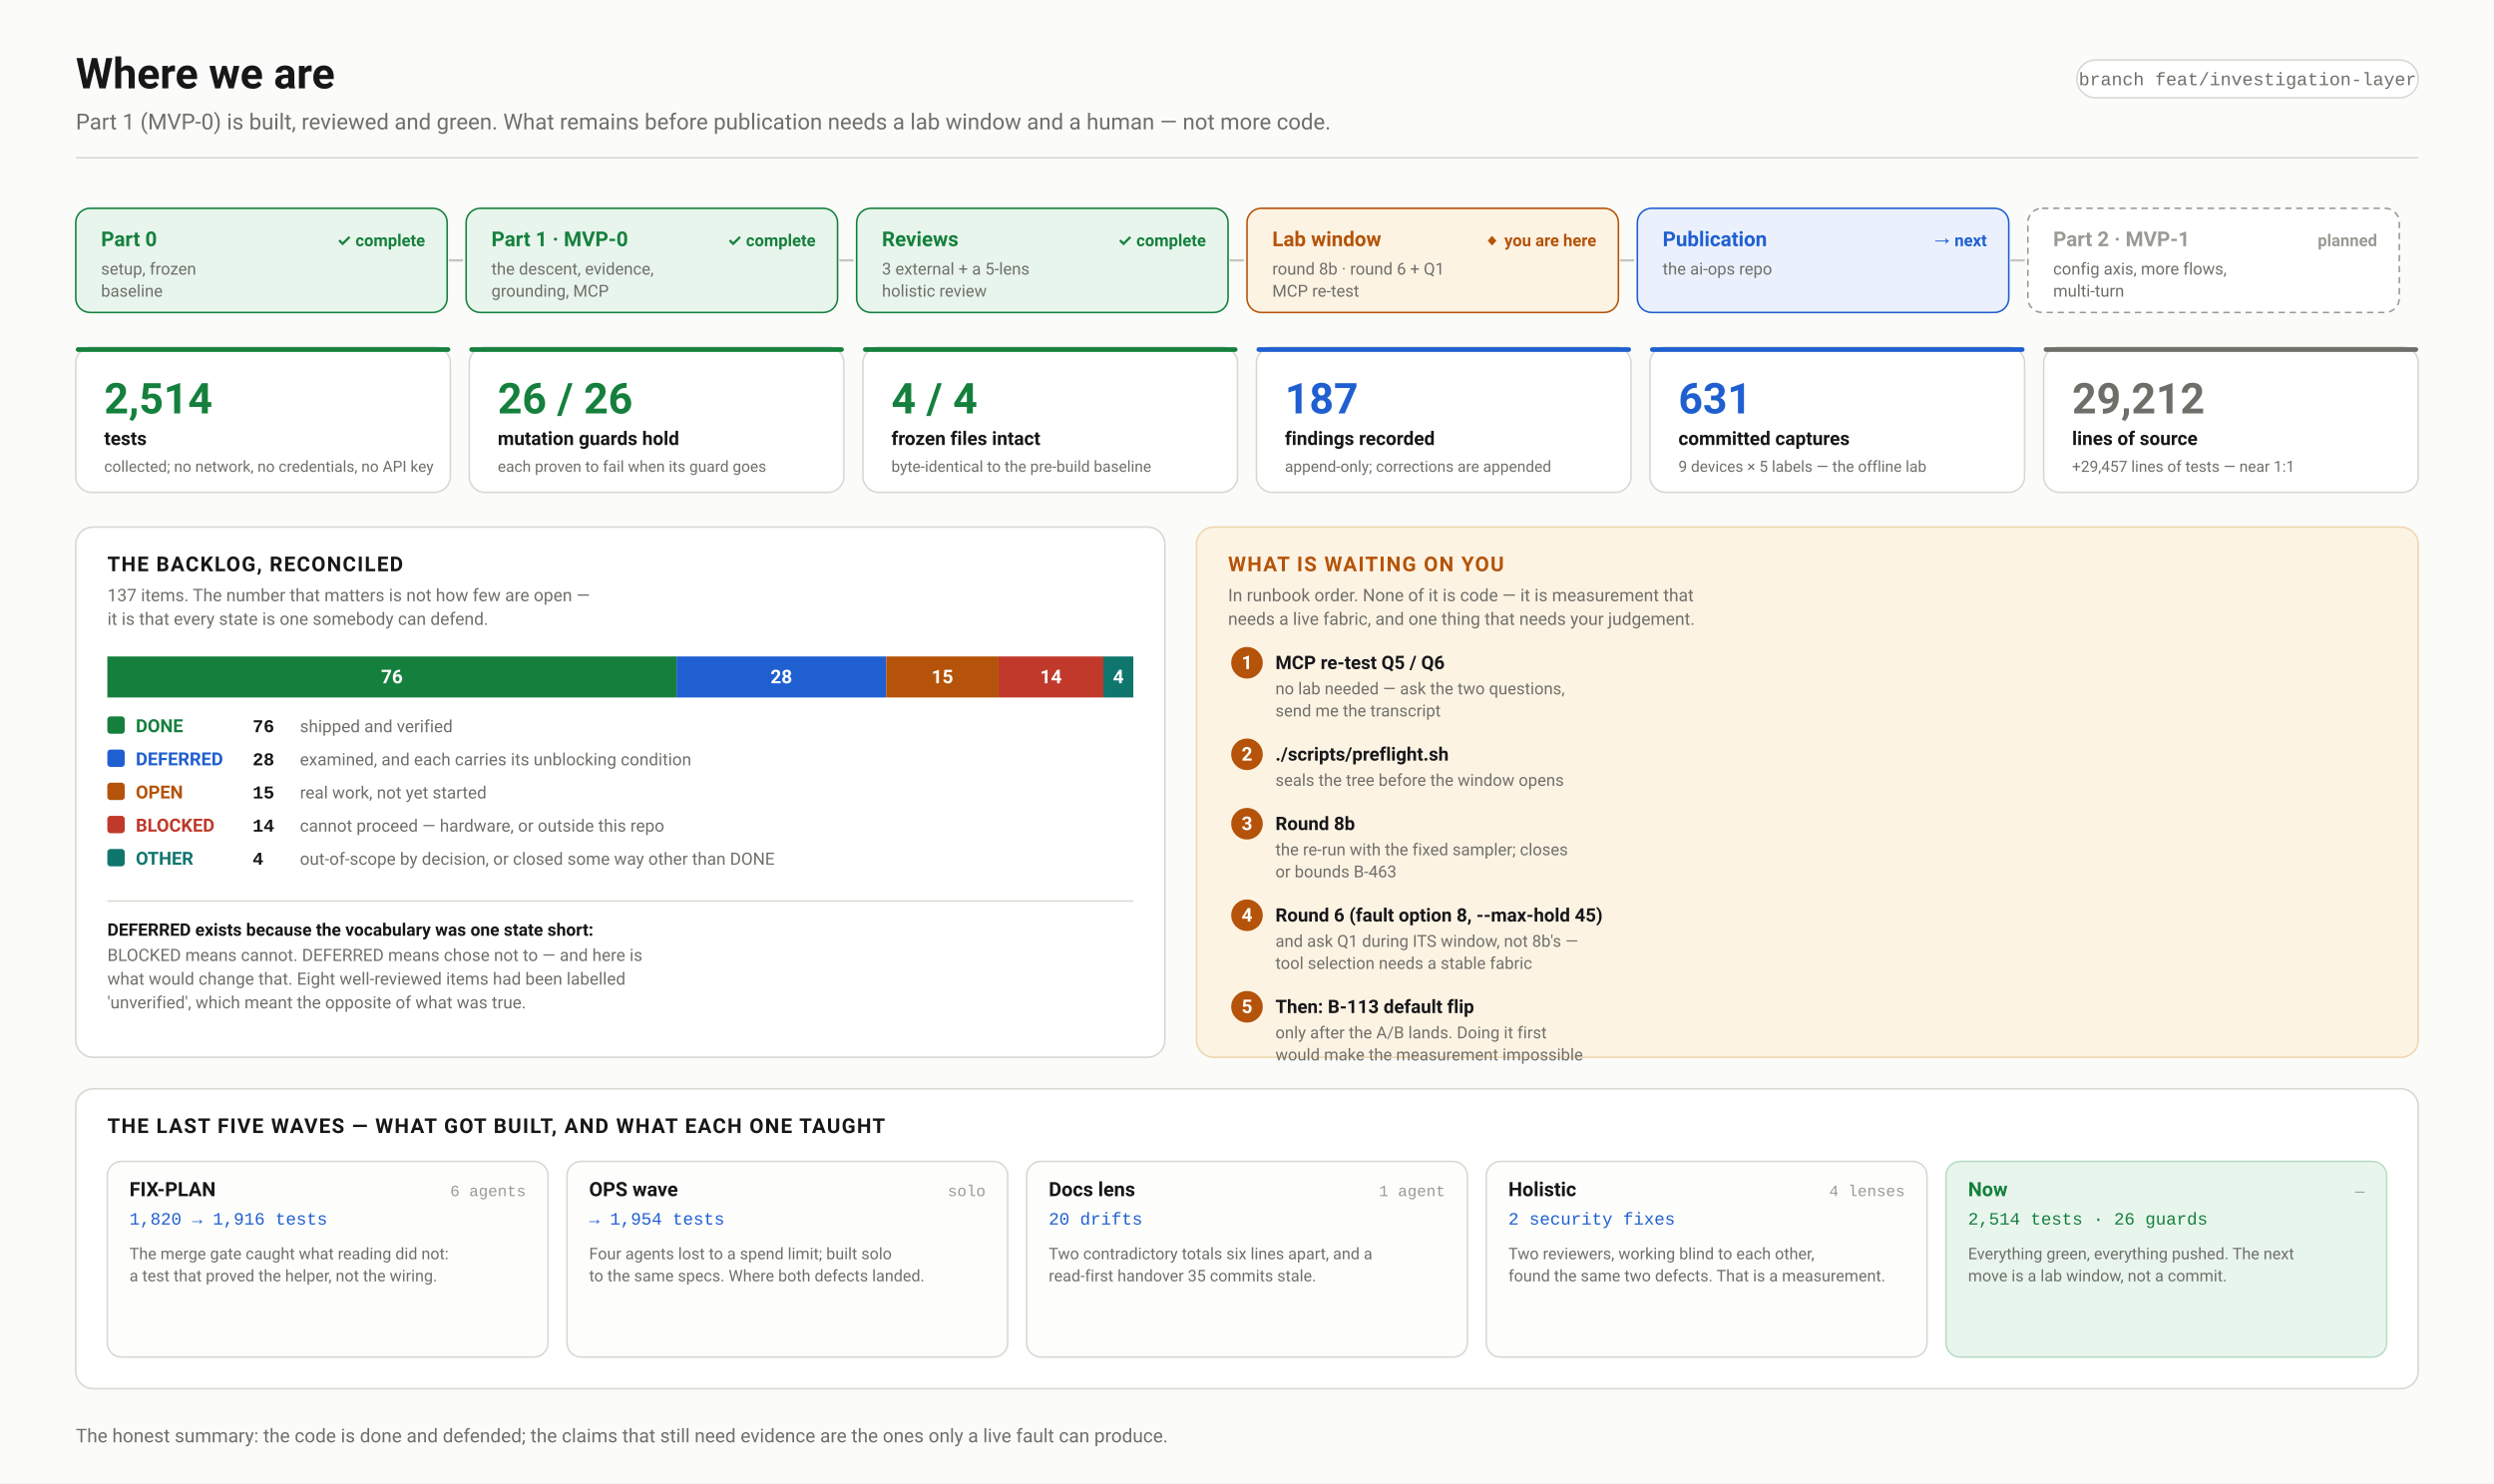
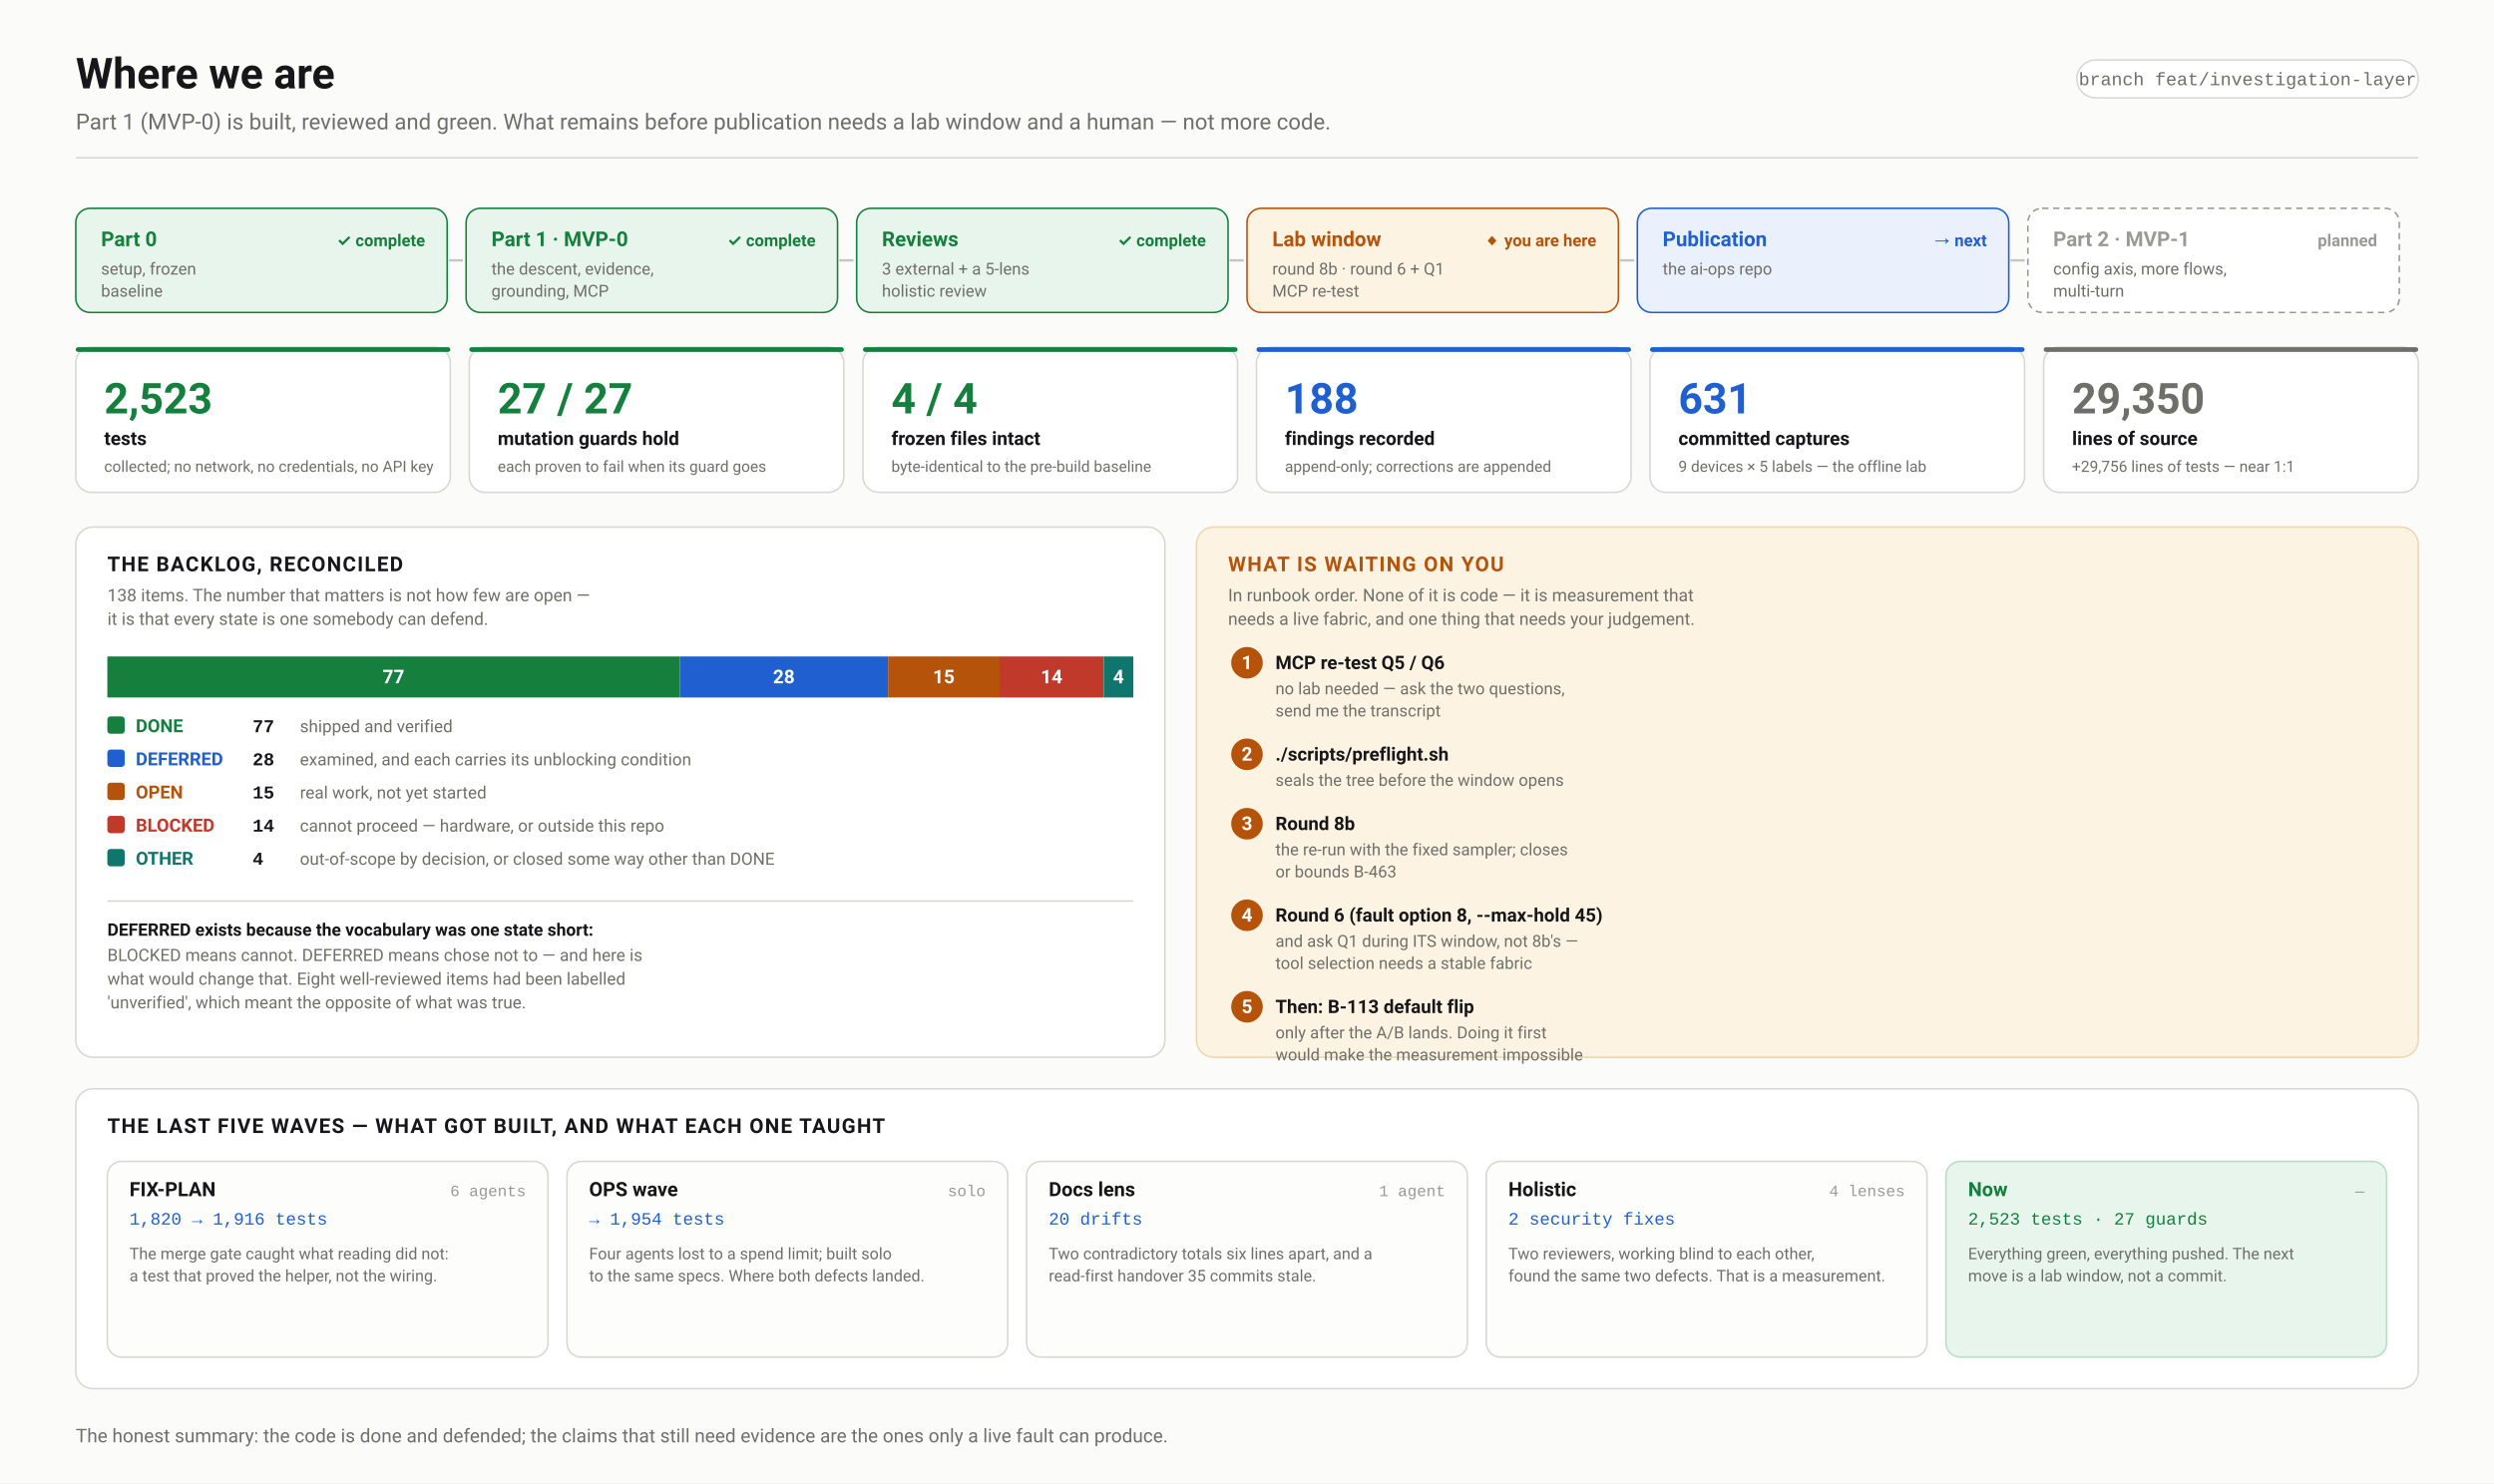
<svg xmlns="http://www.w3.org/2000/svg" width="1580" height="940" viewBox="0 0 1580 940" font-family="ui-sans-serif,-apple-system,'Segoe UI',Roboto,Helvetica,Arial,sans-serif">
  <defs>
    <marker id="arw" viewBox="0 0 10 10" refX="9" refY="5" markerWidth="6" markerHeight="6" orient="auto-start-reverse">
      <path d="M 0 0 L 10 5 L 0 10 z" fill="#6f6f6a" />
    </marker>
    <marker id="arwb" viewBox="0 0 10 10" refX="9" refY="5" markerWidth="6" markerHeight="6" orient="auto-start-reverse">
      <path d="M 0 0 L 10 5 L 0 10 z" fill="#1f5fd0" />
    </marker>
    <marker id="arwr" viewBox="0 0 10 10" refX="9" refY="5" markerWidth="6" markerHeight="6" orient="auto-start-reverse">
      <path d="M 0 0 L 10 5 L 0 10 z" fill="#c0392b" />
    </marker>
    <marker id="arwp" viewBox="0 0 10 10" refX="9" refY="5" markerWidth="6" markerHeight="6" orient="auto-start-reverse">
      <path d="M 0 0 L 10 5 L 0 10 z" fill="#6d28d9" />
    </marker>
    <marker id="arwg" viewBox="0 0 10 10" refX="9" refY="5" markerWidth="6" markerHeight="6" orient="auto-start-reverse">
      <path d="M 0 0 L 10 5 L 0 10 z" fill="#15803d" />
    </marker>
  </defs>
  <rect width="1580" height="940" fill="#fbfbf9" />
  <text x="48.0" y="56.0" font-family="ui-sans-serif,-apple-system,'Segoe UI',Roboto,Helvetica,Arial,sans-serif" font-size="27" font-weight="700" fill="#17171a" text-anchor="start">Where we are</text>
  <text x="48.0" y="82.0" font-family="ui-sans-serif,-apple-system,'Segoe UI',Roboto,Helvetica,Arial,sans-serif" font-size="14" font-weight="400" fill="#6f6f6a" text-anchor="start">Part 1 (MVP-0) is built, reviewed and green. What remains before publication needs a lab window and a human — not more code.</text>
  <rect x="1315.7" y="38.0" width="216.3" height="24.0" rx="12" fill="#fff" stroke="#d8d8d2" stroke-width="1" />
  <text x="1423.9" y="54.0" font-family="ui-monospace,'SF Mono',Menlo,Consolas,'Liberation Mono',monospace" font-size="11.5" font-weight="400" fill="#6f6f6a" text-anchor="middle">branch feat/investigation-layer</text>
  <line x1="48.0" y1="100.0" x2="1532.0" y2="100.0" stroke="#d8d8d2" stroke-width="1" />
  <rect x="48.0" y="132.0" width="235.3" height="66.0" rx="9" fill="#e8f5ec" stroke="#15803d" stroke-width="1" />
  <text x="64.0" y="156.0" font-family="ui-sans-serif,-apple-system,'Segoe UI',Roboto,Helvetica,Arial,sans-serif" font-size="13" font-weight="700" fill="#15803d" text-anchor="start">Part 0</text>
  <text x="64.0" y="174.0" font-family="ui-sans-serif,-apple-system,'Segoe UI',Roboto,Helvetica,Arial,sans-serif" font-size="10.5" font-weight="400" fill="#6f6f6a" text-anchor="start">setup, frozen</text>
  <text x="64.0" y="188.0" font-family="ui-sans-serif,-apple-system,'Segoe UI',Roboto,Helvetica,Arial,sans-serif" font-size="10.5" font-weight="400" fill="#6f6f6a" text-anchor="start">baseline</text>
  <text x="269.3" y="156.0" font-family="ui-sans-serif,-apple-system,'Segoe UI',Roboto,Helvetica,Arial,sans-serif" font-size="10.5" font-weight="700" fill="#15803d" text-anchor="end">✓ complete</text>
  <line x1="284.3" y1="165.0" x2="293.3" y2="165.0" stroke="#c6c6c0" stroke-width="1.5" />
  <rect x="295.3" y="132.0" width="235.3" height="66.0" rx="9" fill="#e8f5ec" stroke="#15803d" stroke-width="1" />
  <text x="311.3" y="156.0" font-family="ui-sans-serif,-apple-system,'Segoe UI',Roboto,Helvetica,Arial,sans-serif" font-size="13" font-weight="700" fill="#15803d" text-anchor="start">Part 1 · MVP-0</text>
  <text x="311.3" y="174.0" font-family="ui-sans-serif,-apple-system,'Segoe UI',Roboto,Helvetica,Arial,sans-serif" font-size="10.5" font-weight="400" fill="#6f6f6a" text-anchor="start">the descent, evidence,</text>
  <text x="311.3" y="188.0" font-family="ui-sans-serif,-apple-system,'Segoe UI',Roboto,Helvetica,Arial,sans-serif" font-size="10.5" font-weight="400" fill="#6f6f6a" text-anchor="start">grounding, MCP</text>
  <text x="516.7" y="156.0" font-family="ui-sans-serif,-apple-system,'Segoe UI',Roboto,Helvetica,Arial,sans-serif" font-size="10.5" font-weight="700" fill="#15803d" text-anchor="end">✓ complete</text>
  <line x1="531.7" y1="165.0" x2="540.7" y2="165.0" stroke="#c6c6c0" stroke-width="1.5" />
  <rect x="542.7" y="132.0" width="235.3" height="66.0" rx="9" fill="#e8f5ec" stroke="#15803d" stroke-width="1" />
  <text x="558.7" y="156.0" font-family="ui-sans-serif,-apple-system,'Segoe UI',Roboto,Helvetica,Arial,sans-serif" font-size="13" font-weight="700" fill="#15803d" text-anchor="start">Reviews</text>
  <text x="558.7" y="174.0" font-family="ui-sans-serif,-apple-system,'Segoe UI',Roboto,Helvetica,Arial,sans-serif" font-size="10.5" font-weight="400" fill="#6f6f6a" text-anchor="start">3 external + a 5-lens</text>
  <text x="558.7" y="188.0" font-family="ui-sans-serif,-apple-system,'Segoe UI',Roboto,Helvetica,Arial,sans-serif" font-size="10.5" font-weight="400" fill="#6f6f6a" text-anchor="start">holistic review</text>
  <text x="764.0" y="156.0" font-family="ui-sans-serif,-apple-system,'Segoe UI',Roboto,Helvetica,Arial,sans-serif" font-size="10.5" font-weight="700" fill="#15803d" text-anchor="end">✓ complete</text>
  <line x1="779.0" y1="165.0" x2="788.0" y2="165.0" stroke="#c6c6c0" stroke-width="1.5" />
  <rect x="790.0" y="132.0" width="235.3" height="66.0" rx="9" fill="#fdf3e3" stroke="#b45309" stroke-width="1" />
  <text x="806.0" y="156.0" font-family="ui-sans-serif,-apple-system,'Segoe UI',Roboto,Helvetica,Arial,sans-serif" font-size="13" font-weight="700" fill="#b45309" text-anchor="start">Lab window</text>
  <text x="806.0" y="174.0" font-family="ui-sans-serif,-apple-system,'Segoe UI',Roboto,Helvetica,Arial,sans-serif" font-size="10.5" font-weight="400" fill="#6f6f6a" text-anchor="start">round 8b · round 6 + Q1</text>
  <text x="806.0" y="188.0" font-family="ui-sans-serif,-apple-system,'Segoe UI',Roboto,Helvetica,Arial,sans-serif" font-size="10.5" font-weight="400" fill="#6f6f6a" text-anchor="start">MCP re-test</text>
  <text x="1011.3" y="156.0" font-family="ui-sans-serif,-apple-system,'Segoe UI',Roboto,Helvetica,Arial,sans-serif" font-size="10.5" font-weight="700" fill="#b45309" text-anchor="end">◆ you are here</text>
  <line x1="1026.3" y1="165.0" x2="1035.3" y2="165.0" stroke="#c6c6c0" stroke-width="1.5" />
  <rect x="1037.3" y="132.0" width="235.3" height="66.0" rx="9" fill="#eaf1fd" stroke="#1f5fd0" stroke-width="1" />
  <text x="1053.3" y="156.0" font-family="ui-sans-serif,-apple-system,'Segoe UI',Roboto,Helvetica,Arial,sans-serif" font-size="13" font-weight="700" fill="#1f5fd0" text-anchor="start">Publication</text>
  <text x="1053.3" y="174.0" font-family="ui-sans-serif,-apple-system,'Segoe UI',Roboto,Helvetica,Arial,sans-serif" font-size="10.5" font-weight="400" fill="#6f6f6a" text-anchor="start">the ai-ops repo</text>
  <text x="1258.7" y="156.0" font-family="ui-sans-serif,-apple-system,'Segoe UI',Roboto,Helvetica,Arial,sans-serif" font-size="10.5" font-weight="700" fill="#1f5fd0" text-anchor="end">→ next</text>
  <line x1="1273.7" y1="165.0" x2="1282.7" y2="165.0" stroke="#c6c6c0" stroke-width="1.5" />
  <rect x="1284.7" y="132.0" width="235.3" height="66.0" rx="9" fill="#ffffff" stroke="#9a9a94" stroke-width="1" stroke-dasharray="4 3" />
  <text x="1300.7" y="156.0" font-family="ui-sans-serif,-apple-system,'Segoe UI',Roboto,Helvetica,Arial,sans-serif" font-size="13" font-weight="700" fill="#9a9a94" text-anchor="start">Part 2 · MVP-1</text>
  <text x="1300.7" y="174.0" font-family="ui-sans-serif,-apple-system,'Segoe UI',Roboto,Helvetica,Arial,sans-serif" font-size="10.5" font-weight="400" fill="#6f6f6a" text-anchor="start">config axis, more flows,</text>
  <text x="1300.7" y="188.0" font-family="ui-sans-serif,-apple-system,'Segoe UI',Roboto,Helvetica,Arial,sans-serif" font-size="10.5" font-weight="400" fill="#6f6f6a" text-anchor="start">multi-turn</text>
  <text x="1506.0" y="156.0" font-family="ui-sans-serif,-apple-system,'Segoe UI',Roboto,Helvetica,Arial,sans-serif" font-size="10.5" font-weight="700" fill="#9a9a94" text-anchor="end">planned</text>
  <rect x="48.0" y="220.0" width="237.3" height="92.0" rx="10" fill="#ffffff" stroke="#d8d8d2" stroke-width="1" />
  <rect x="48.0" y="220.0" width="237.3" height="3.0" rx="1.5" fill="#15803d" stroke="none" stroke-width="1" />
-   <text x="66.0" y="262.0" font-family="ui-sans-serif,-apple-system,'Segoe UI',Roboto,Helvetica,Arial,sans-serif" font-size="27" font-weight="700" fill="#15803d" text-anchor="start">2,514</text>
+   <text x="66.0" y="262.0" font-family="ui-sans-serif,-apple-system,'Segoe UI',Roboto,Helvetica,Arial,sans-serif" font-size="27" font-weight="700" fill="#15803d" text-anchor="start">2,523</text>
  <text x="66.0" y="282.0" font-family="ui-sans-serif,-apple-system,'Segoe UI',Roboto,Helvetica,Arial,sans-serif" font-size="12" font-weight="600" fill="#17171a" text-anchor="start">tests</text>
  <text x="66.0" y="299.0" font-family="ui-sans-serif,-apple-system,'Segoe UI',Roboto,Helvetica,Arial,sans-serif" font-size="9.8" font-weight="400" fill="#6f6f6a" text-anchor="start">collected; no network, no credentials, no API key</text>
  <rect x="297.3" y="220.0" width="237.3" height="92.0" rx="10" fill="#ffffff" stroke="#d8d8d2" stroke-width="1" />
  <rect x="297.3" y="220.0" width="237.3" height="3.0" rx="1.5" fill="#15803d" stroke="none" stroke-width="1" />
-   <text x="315.3" y="262.0" font-family="ui-sans-serif,-apple-system,'Segoe UI',Roboto,Helvetica,Arial,sans-serif" font-size="27" font-weight="700" fill="#15803d" text-anchor="start">26 / 26</text>
+   <text x="315.3" y="262.0" font-family="ui-sans-serif,-apple-system,'Segoe UI',Roboto,Helvetica,Arial,sans-serif" font-size="27" font-weight="700" fill="#15803d" text-anchor="start">27 / 27</text>
  <text x="315.3" y="282.0" font-family="ui-sans-serif,-apple-system,'Segoe UI',Roboto,Helvetica,Arial,sans-serif" font-size="12" font-weight="600" fill="#17171a" text-anchor="start">mutation guards hold</text>
  <text x="315.3" y="299.0" font-family="ui-sans-serif,-apple-system,'Segoe UI',Roboto,Helvetica,Arial,sans-serif" font-size="9.8" font-weight="400" fill="#6f6f6a" text-anchor="start">each proven to fail when its guard goes</text>
  <rect x="546.7" y="220.0" width="237.3" height="92.0" rx="10" fill="#ffffff" stroke="#d8d8d2" stroke-width="1" />
  <rect x="546.7" y="220.0" width="237.3" height="3.0" rx="1.5" fill="#15803d" stroke="none" stroke-width="1" />
  <text x="564.7" y="262.0" font-family="ui-sans-serif,-apple-system,'Segoe UI',Roboto,Helvetica,Arial,sans-serif" font-size="27" font-weight="700" fill="#15803d" text-anchor="start">4 / 4</text>
  <text x="564.7" y="282.0" font-family="ui-sans-serif,-apple-system,'Segoe UI',Roboto,Helvetica,Arial,sans-serif" font-size="12" font-weight="600" fill="#17171a" text-anchor="start">frozen files intact</text>
  <text x="564.7" y="299.0" font-family="ui-sans-serif,-apple-system,'Segoe UI',Roboto,Helvetica,Arial,sans-serif" font-size="9.8" font-weight="400" fill="#6f6f6a" text-anchor="start">byte-identical to the pre-build baseline</text>
  <rect x="796.0" y="220.0" width="237.3" height="92.0" rx="10" fill="#ffffff" stroke="#d8d8d2" stroke-width="1" />
  <rect x="796.0" y="220.0" width="237.3" height="3.0" rx="1.5" fill="#1f5fd0" stroke="none" stroke-width="1" />
-   <text x="814.0" y="262.0" font-family="ui-sans-serif,-apple-system,'Segoe UI',Roboto,Helvetica,Arial,sans-serif" font-size="27" font-weight="700" fill="#1f5fd0" text-anchor="start">187</text>
+   <text x="814.0" y="262.0" font-family="ui-sans-serif,-apple-system,'Segoe UI',Roboto,Helvetica,Arial,sans-serif" font-size="27" font-weight="700" fill="#1f5fd0" text-anchor="start">188</text>
  <text x="814.0" y="282.0" font-family="ui-sans-serif,-apple-system,'Segoe UI',Roboto,Helvetica,Arial,sans-serif" font-size="12" font-weight="600" fill="#17171a" text-anchor="start">findings recorded</text>
  <text x="814.0" y="299.0" font-family="ui-sans-serif,-apple-system,'Segoe UI',Roboto,Helvetica,Arial,sans-serif" font-size="9.8" font-weight="400" fill="#6f6f6a" text-anchor="start">append-only; corrections are appended</text>
  <rect x="1045.3" y="220.0" width="237.3" height="92.0" rx="10" fill="#ffffff" stroke="#d8d8d2" stroke-width="1" />
  <rect x="1045.3" y="220.0" width="237.3" height="3.0" rx="1.5" fill="#1f5fd0" stroke="none" stroke-width="1" />
  <text x="1063.3" y="262.0" font-family="ui-sans-serif,-apple-system,'Segoe UI',Roboto,Helvetica,Arial,sans-serif" font-size="27" font-weight="700" fill="#1f5fd0" text-anchor="start">631</text>
  <text x="1063.3" y="282.0" font-family="ui-sans-serif,-apple-system,'Segoe UI',Roboto,Helvetica,Arial,sans-serif" font-size="12" font-weight="600" fill="#17171a" text-anchor="start">committed captures</text>
  <text x="1063.3" y="299.0" font-family="ui-sans-serif,-apple-system,'Segoe UI',Roboto,Helvetica,Arial,sans-serif" font-size="9.8" font-weight="400" fill="#6f6f6a" text-anchor="start">9 devices × 5 labels — the offline lab</text>
  <rect x="1294.7" y="220.0" width="237.3" height="92.0" rx="10" fill="#ffffff" stroke="#d8d8d2" stroke-width="1" />
  <rect x="1294.7" y="220.0" width="237.3" height="3.0" rx="1.5" fill="#6f6f6a" stroke="none" stroke-width="1" />
-   <text x="1312.7" y="262.0" font-family="ui-sans-serif,-apple-system,'Segoe UI',Roboto,Helvetica,Arial,sans-serif" font-size="27" font-weight="700" fill="#6f6f6a" text-anchor="start">29,212</text>
+   <text x="1312.7" y="262.0" font-family="ui-sans-serif,-apple-system,'Segoe UI',Roboto,Helvetica,Arial,sans-serif" font-size="27" font-weight="700" fill="#6f6f6a" text-anchor="start">29,350</text>
  <text x="1312.7" y="282.0" font-family="ui-sans-serif,-apple-system,'Segoe UI',Roboto,Helvetica,Arial,sans-serif" font-size="12" font-weight="600" fill="#17171a" text-anchor="start">lines of source</text>
-   <text x="1312.7" y="299.0" font-family="ui-sans-serif,-apple-system,'Segoe UI',Roboto,Helvetica,Arial,sans-serif" font-size="9.8" font-weight="400" fill="#6f6f6a" text-anchor="start">+29,457 lines of tests — near 1:1</text>
+   <text x="1312.7" y="299.0" font-family="ui-sans-serif,-apple-system,'Segoe UI',Roboto,Helvetica,Arial,sans-serif" font-size="9.8" font-weight="400" fill="#6f6f6a" text-anchor="start">+29,756 lines of tests — near 1:1</text>
  <rect x="48.0" y="334.0" width="690.0" height="336.0" rx="11" fill="#ffffff" stroke="#d8d8d2" stroke-width="1" />
  <text x="68.0" y="362.0" font-family="ui-sans-serif,-apple-system,'Segoe UI',Roboto,Helvetica,Arial,sans-serif" font-size="13" font-weight="700" fill="#17171a" text-anchor="start" letter-spacing="0.8">THE BACKLOG, RECONCILED</text>
-   <text x="68.0" y="381.0" font-family="ui-sans-serif,-apple-system,'Segoe UI',Roboto,Helvetica,Arial,sans-serif" font-size="11" font-weight="400" fill="#6f6f6a" text-anchor="start">137 items. The number that matters is not how few are open —</text>
+   <text x="68.0" y="381.0" font-family="ui-sans-serif,-apple-system,'Segoe UI',Roboto,Helvetica,Arial,sans-serif" font-size="11" font-weight="400" fill="#6f6f6a" text-anchor="start">138 items. The number that matters is not how few are open —</text>
  <text x="68.0" y="396.0" font-family="ui-sans-serif,-apple-system,'Segoe UI',Roboto,Helvetica,Arial,sans-serif" font-size="11" font-weight="400" fill="#6f6f6a" text-anchor="start">it is that every state is one somebody can defend.</text>
-   <rect x="68.0" y="416.0" width="360.6" height="26.0" rx="0" fill="#15803d" stroke="none" stroke-width="1" />
-   <text x="248.3" y="433.0" font-family="ui-sans-serif,-apple-system,'Segoe UI',Roboto,Helvetica,Arial,sans-serif" font-size="12" font-weight="700" fill="#fff" text-anchor="middle">76</text>
-   <rect x="428.6" y="416.0" width="132.8" height="26.0" rx="0" fill="#1f5fd0" stroke="none" stroke-width="1" />
-   <text x="495.0" y="433.0" font-family="ui-sans-serif,-apple-system,'Segoe UI',Roboto,Helvetica,Arial,sans-serif" font-size="12" font-weight="700" fill="#fff" text-anchor="middle">28</text>
-   <rect x="561.4" y="416.0" width="71.2" height="26.0" rx="0" fill="#b45309" stroke="none" stroke-width="1" />
-   <text x="597.0" y="433.0" font-family="ui-sans-serif,-apple-system,'Segoe UI',Roboto,Helvetica,Arial,sans-serif" font-size="12" font-weight="700" fill="#fff" text-anchor="middle">15</text>
-   <rect x="632.6" y="416.0" width="66.4" height="26.0" rx="0" fill="#c0392b" stroke="none" stroke-width="1" />
-   <text x="665.8" y="433.0" font-family="ui-sans-serif,-apple-system,'Segoe UI',Roboto,Helvetica,Arial,sans-serif" font-size="12" font-weight="700" fill="#fff" text-anchor="middle">14</text>
-   <rect x="699.0" y="416.0" width="19.0" height="26.0" rx="0" fill="#0f766e" stroke="none" stroke-width="1" />
-   <text x="708.5" y="433.0" font-family="ui-sans-serif,-apple-system,'Segoe UI',Roboto,Helvetica,Arial,sans-serif" font-size="12" font-weight="700" fill="#fff" text-anchor="middle">4</text>
+   <rect x="68.0" y="416.0" width="362.7" height="26.0" rx="0" fill="#15803d" stroke="none" stroke-width="1" />
+   <text x="249.3" y="433.0" font-family="ui-sans-serif,-apple-system,'Segoe UI',Roboto,Helvetica,Arial,sans-serif" font-size="12" font-weight="700" fill="#fff" text-anchor="middle">77</text>
+   <rect x="430.7" y="416.0" width="131.9" height="26.0" rx="0" fill="#1f5fd0" stroke="none" stroke-width="1" />
+   <text x="496.6" y="433.0" font-family="ui-sans-serif,-apple-system,'Segoe UI',Roboto,Helvetica,Arial,sans-serif" font-size="12" font-weight="700" fill="#fff" text-anchor="middle">28</text>
+   <rect x="562.6" y="416.0" width="70.7" height="26.0" rx="0" fill="#b45309" stroke="none" stroke-width="1" />
+   <text x="597.9" y="433.0" font-family="ui-sans-serif,-apple-system,'Segoe UI',Roboto,Helvetica,Arial,sans-serif" font-size="12" font-weight="700" fill="#fff" text-anchor="middle">15</text>
+   <rect x="633.2" y="416.0" width="65.9" height="26.0" rx="0" fill="#c0392b" stroke="none" stroke-width="1" />
+   <text x="666.2" y="433.0" font-family="ui-sans-serif,-apple-system,'Segoe UI',Roboto,Helvetica,Arial,sans-serif" font-size="12" font-weight="700" fill="#fff" text-anchor="middle">14</text>
+   <rect x="699.2" y="416.0" width="18.8" height="26.0" rx="0" fill="#0f766e" stroke="none" stroke-width="1" />
+   <text x="708.6" y="433.0" font-family="ui-sans-serif,-apple-system,'Segoe UI',Roboto,Helvetica,Arial,sans-serif" font-size="12" font-weight="700" fill="#fff" text-anchor="middle">4</text>
  <rect x="68.0" y="416.0" width="650.0" height="26.0" rx="0" fill="none" stroke="#ffffff" stroke-width="0" />
  <rect x="68.0" y="454.0" width="11.0" height="11.0" rx="2" fill="#15803d" stroke="none" stroke-width="1" />
  <text x="86.0" y="464.0" font-family="ui-sans-serif,-apple-system,'Segoe UI',Roboto,Helvetica,Arial,sans-serif" font-size="11.5" font-weight="650" fill="#15803d" text-anchor="start">DONE</text>
-   <text x="160.0" y="464.0" font-family="ui-monospace,'SF Mono',Menlo,Consolas,'Liberation Mono',monospace" font-size="11.5" font-weight="700" fill="#17171a" text-anchor="start">76</text>
+   <text x="160.0" y="464.0" font-family="ui-monospace,'SF Mono',Menlo,Consolas,'Liberation Mono',monospace" font-size="11.5" font-weight="700" fill="#17171a" text-anchor="start">77</text>
  <text x="190.0" y="464.0" font-family="ui-sans-serif,-apple-system,'Segoe UI',Roboto,Helvetica,Arial,sans-serif" font-size="10.8" font-weight="400" fill="#6f6f6a" text-anchor="start">shipped and verified</text>
  <rect x="68.0" y="475.0" width="11.0" height="11.0" rx="2" fill="#1f5fd0" stroke="none" stroke-width="1" />
  <text x="86.0" y="485.0" font-family="ui-sans-serif,-apple-system,'Segoe UI',Roboto,Helvetica,Arial,sans-serif" font-size="11.5" font-weight="650" fill="#1f5fd0" text-anchor="start">DEFERRED</text>
  <text x="160.0" y="485.0" font-family="ui-monospace,'SF Mono',Menlo,Consolas,'Liberation Mono',monospace" font-size="11.5" font-weight="700" fill="#17171a" text-anchor="start">28</text>
  <text x="190.0" y="485.0" font-family="ui-sans-serif,-apple-system,'Segoe UI',Roboto,Helvetica,Arial,sans-serif" font-size="10.8" font-weight="400" fill="#6f6f6a" text-anchor="start">examined, and each carries its unblocking condition</text>
  <rect x="68.0" y="496.0" width="11.0" height="11.0" rx="2" fill="#b45309" stroke="none" stroke-width="1" />
  <text x="86.0" y="506.0" font-family="ui-sans-serif,-apple-system,'Segoe UI',Roboto,Helvetica,Arial,sans-serif" font-size="11.5" font-weight="650" fill="#b45309" text-anchor="start">OPEN</text>
  <text x="160.0" y="506.0" font-family="ui-monospace,'SF Mono',Menlo,Consolas,'Liberation Mono',monospace" font-size="11.5" font-weight="700" fill="#17171a" text-anchor="start">15</text>
  <text x="190.0" y="506.0" font-family="ui-sans-serif,-apple-system,'Segoe UI',Roboto,Helvetica,Arial,sans-serif" font-size="10.8" font-weight="400" fill="#6f6f6a" text-anchor="start">real work, not yet started</text>
  <rect x="68.0" y="517.0" width="11.0" height="11.0" rx="2" fill="#c0392b" stroke="none" stroke-width="1" />
  <text x="86.0" y="527.0" font-family="ui-sans-serif,-apple-system,'Segoe UI',Roboto,Helvetica,Arial,sans-serif" font-size="11.5" font-weight="650" fill="#c0392b" text-anchor="start">BLOCKED</text>
  <text x="160.0" y="527.0" font-family="ui-monospace,'SF Mono',Menlo,Consolas,'Liberation Mono',monospace" font-size="11.5" font-weight="700" fill="#17171a" text-anchor="start">14</text>
  <text x="190.0" y="527.0" font-family="ui-sans-serif,-apple-system,'Segoe UI',Roboto,Helvetica,Arial,sans-serif" font-size="10.8" font-weight="400" fill="#6f6f6a" text-anchor="start">cannot proceed — hardware, or outside this repo</text>
  <rect x="68.0" y="538.0" width="11.0" height="11.0" rx="2" fill="#0f766e" stroke="none" stroke-width="1" />
  <text x="86.0" y="548.0" font-family="ui-sans-serif,-apple-system,'Segoe UI',Roboto,Helvetica,Arial,sans-serif" font-size="11.5" font-weight="650" fill="#0f766e" text-anchor="start">OTHER</text>
  <text x="160.0" y="548.0" font-family="ui-monospace,'SF Mono',Menlo,Consolas,'Liberation Mono',monospace" font-size="11.5" font-weight="700" fill="#17171a" text-anchor="start">4</text>
  <text x="190.0" y="548.0" font-family="ui-sans-serif,-apple-system,'Segoe UI',Roboto,Helvetica,Arial,sans-serif" font-size="10.8" font-weight="400" fill="#6f6f6a" text-anchor="start">out-of-scope by decision, or closed some way other than DONE</text>
  <line x1="68.0" y1="571.0" x2="718.0" y2="571.0" stroke="#d8d8d2" stroke-width="1" />
  <text x="68.0" y="593.0" font-family="ui-sans-serif,-apple-system,'Segoe UI',Roboto,Helvetica,Arial,sans-serif" font-size="11" font-weight="600" fill="#17171a" text-anchor="start">DEFERRED exists because the vocabulary was one state short:</text>
  <text x="68.0" y="609.0" font-family="ui-sans-serif,-apple-system,'Segoe UI',Roboto,Helvetica,Arial,sans-serif" font-size="10.8" font-weight="400" fill="#6f6f6a" text-anchor="start">BLOCKED means cannot. DEFERRED means chose not to — and here is</text>
  <text x="68.0" y="624.0" font-family="ui-sans-serif,-apple-system,'Segoe UI',Roboto,Helvetica,Arial,sans-serif" font-size="10.8" font-weight="400" fill="#6f6f6a" text-anchor="start">what would change that. Eight well-reviewed items had been labelled</text>
  <text x="68.0" y="639.0" font-family="ui-sans-serif,-apple-system,'Segoe UI',Roboto,Helvetica,Arial,sans-serif" font-size="10.8" font-weight="400" fill="#6f6f6a" text-anchor="start">'unverified', which meant the opposite of what was true.</text>
  <rect x="758.0" y="334.0" width="774.0" height="336.0" rx="11" fill="#fdf3e3" stroke="#eed7ae" stroke-width="1" />
  <text x="778.0" y="362.0" font-family="ui-sans-serif,-apple-system,'Segoe UI',Roboto,Helvetica,Arial,sans-serif" font-size="13" font-weight="700" fill="#b45309" text-anchor="start" letter-spacing="0.8">WHAT IS WAITING ON YOU</text>
  <text x="778.0" y="381.0" font-family="ui-sans-serif,-apple-system,'Segoe UI',Roboto,Helvetica,Arial,sans-serif" font-size="11" font-weight="400" fill="#6f6f6a" text-anchor="start">In runbook order. None of it is code — it is measurement that</text>
  <text x="778.0" y="396.0" font-family="ui-sans-serif,-apple-system,'Segoe UI',Roboto,Helvetica,Arial,sans-serif" font-size="11" font-weight="400" fill="#6f6f6a" text-anchor="start">needs a live fabric, and one thing that needs your judgement.</text>
  <circle cx="790.0" cy="420.0" r="10" fill="#b45309" />
  <text x="790.0" y="424.0" font-family="ui-sans-serif,-apple-system,'Segoe UI',Roboto,Helvetica,Arial,sans-serif" font-size="12" font-weight="700" fill="#fff" text-anchor="middle">1</text>
  <text x="808.0" y="424.0" font-family="ui-sans-serif,-apple-system,'Segoe UI',Roboto,Helvetica,Arial,sans-serif" font-size="11.8" font-weight="650" fill="#17171a" text-anchor="start">MCP re-test Q5 / Q6</text>
  <text x="808.0" y="440.0" font-family="ui-sans-serif,-apple-system,'Segoe UI',Roboto,Helvetica,Arial,sans-serif" font-size="10.5" font-weight="400" fill="#6f6f6a" text-anchor="start">no lab needed — ask the two questions,</text>
  <text x="808.0" y="454.0" font-family="ui-sans-serif,-apple-system,'Segoe UI',Roboto,Helvetica,Arial,sans-serif" font-size="10.5" font-weight="400" fill="#6f6f6a" text-anchor="start">send me the transcript</text>
  <circle cx="790.0" cy="478.0" r="10" fill="#b45309" />
  <text x="790.0" y="482.0" font-family="ui-sans-serif,-apple-system,'Segoe UI',Roboto,Helvetica,Arial,sans-serif" font-size="12" font-weight="700" fill="#fff" text-anchor="middle">2</text>
  <text x="808.0" y="482.0" font-family="ui-sans-serif,-apple-system,'Segoe UI',Roboto,Helvetica,Arial,sans-serif" font-size="11.8" font-weight="650" fill="#17171a" text-anchor="start">./scripts/preflight.sh</text>
  <text x="808.0" y="498.0" font-family="ui-sans-serif,-apple-system,'Segoe UI',Roboto,Helvetica,Arial,sans-serif" font-size="10.5" font-weight="400" fill="#6f6f6a" text-anchor="start">seals the tree before the window opens</text>
  <circle cx="790.0" cy="522.0" r="10" fill="#b45309" />
  <text x="790.0" y="526.0" font-family="ui-sans-serif,-apple-system,'Segoe UI',Roboto,Helvetica,Arial,sans-serif" font-size="12" font-weight="700" fill="#fff" text-anchor="middle">3</text>
  <text x="808.0" y="526.0" font-family="ui-sans-serif,-apple-system,'Segoe UI',Roboto,Helvetica,Arial,sans-serif" font-size="11.8" font-weight="650" fill="#17171a" text-anchor="start">Round 8b</text>
  <text x="808.0" y="542.0" font-family="ui-sans-serif,-apple-system,'Segoe UI',Roboto,Helvetica,Arial,sans-serif" font-size="10.5" font-weight="400" fill="#6f6f6a" text-anchor="start">the re-run with the fixed sampler; closes</text>
  <text x="808.0" y="556.0" font-family="ui-sans-serif,-apple-system,'Segoe UI',Roboto,Helvetica,Arial,sans-serif" font-size="10.5" font-weight="400" fill="#6f6f6a" text-anchor="start">or bounds B-463</text>
  <circle cx="790.0" cy="580.0" r="10" fill="#b45309" />
  <text x="790.0" y="584.0" font-family="ui-sans-serif,-apple-system,'Segoe UI',Roboto,Helvetica,Arial,sans-serif" font-size="12" font-weight="700" fill="#fff" text-anchor="middle">4</text>
  <text x="808.0" y="584.0" font-family="ui-sans-serif,-apple-system,'Segoe UI',Roboto,Helvetica,Arial,sans-serif" font-size="11.8" font-weight="650" fill="#17171a" text-anchor="start">Round 6 (fault option 8, --max-hold 45)</text>
  <text x="808.0" y="600.0" font-family="ui-sans-serif,-apple-system,'Segoe UI',Roboto,Helvetica,Arial,sans-serif" font-size="10.5" font-weight="400" fill="#6f6f6a" text-anchor="start">and ask Q1 during ITS window, not 8b's —</text>
  <text x="808.0" y="614.0" font-family="ui-sans-serif,-apple-system,'Segoe UI',Roboto,Helvetica,Arial,sans-serif" font-size="10.5" font-weight="400" fill="#6f6f6a" text-anchor="start">tool selection needs a stable fabric</text>
  <circle cx="790.0" cy="638.0" r="10" fill="#b45309" />
  <text x="790.0" y="642.0" font-family="ui-sans-serif,-apple-system,'Segoe UI',Roboto,Helvetica,Arial,sans-serif" font-size="12" font-weight="700" fill="#fff" text-anchor="middle">5</text>
  <text x="808.0" y="642.0" font-family="ui-sans-serif,-apple-system,'Segoe UI',Roboto,Helvetica,Arial,sans-serif" font-size="11.8" font-weight="650" fill="#17171a" text-anchor="start">Then: B-113 default flip</text>
  <text x="808.0" y="658.0" font-family="ui-sans-serif,-apple-system,'Segoe UI',Roboto,Helvetica,Arial,sans-serif" font-size="10.5" font-weight="400" fill="#6f6f6a" text-anchor="start">only after the A/B lands. Doing it first</text>
  <text x="808.0" y="672.0" font-family="ui-sans-serif,-apple-system,'Segoe UI',Roboto,Helvetica,Arial,sans-serif" font-size="10.5" font-weight="400" fill="#6f6f6a" text-anchor="start">would make the measurement impossible</text>
  <rect x="48.0" y="690.0" width="1484.0" height="190.0" rx="11" fill="#ffffff" stroke="#d8d8d2" stroke-width="1" />
  <text x="68.0" y="718.0" font-family="ui-sans-serif,-apple-system,'Segoe UI',Roboto,Helvetica,Arial,sans-serif" font-size="13" font-weight="700" fill="#17171a" text-anchor="start" letter-spacing="0.8">THE LAST FIVE WAVES — WHAT GOT BUILT, AND WHAT EACH ONE TAUGHT</text>
  <rect x="68.0" y="736.0" width="279.2" height="124.0" rx="9" fill="#fdfdfc" stroke="#d8d8d2" stroke-width="1" />
  <text x="82.0" y="758.0" font-family="ui-sans-serif,-apple-system,'Segoe UI',Roboto,Helvetica,Arial,sans-serif" font-size="12.5" font-weight="700" fill="#17171a" text-anchor="start">FIX-PLAN</text>
  <text x="333.2" y="758.0" font-family="ui-monospace,'SF Mono',Menlo,Consolas,'Liberation Mono',monospace" font-size="10" font-weight="400" fill="#9a9a94" text-anchor="end">6 agents</text>
  <text x="82.0" y="776.0" font-family="ui-monospace,'SF Mono',Menlo,Consolas,'Liberation Mono',monospace" font-size="11" font-weight="400" fill="#1f5fd0" text-anchor="start">1,820 → 1,916 tests</text>
  <text x="82.0" y="798.0" font-family="ui-sans-serif,-apple-system,'Segoe UI',Roboto,Helvetica,Arial,sans-serif" font-size="10.2" font-weight="400" fill="#6f6f6a" text-anchor="start">The merge gate caught what reading did not:</text>
  <text x="82.0" y="812.0" font-family="ui-sans-serif,-apple-system,'Segoe UI',Roboto,Helvetica,Arial,sans-serif" font-size="10.2" font-weight="400" fill="#6f6f6a" text-anchor="start">a test that proved the helper, not the wiring.</text>
  <rect x="359.2" y="736.0" width="279.2" height="124.0" rx="9" fill="#fdfdfc" stroke="#d8d8d2" stroke-width="1" />
  <text x="373.2" y="758.0" font-family="ui-sans-serif,-apple-system,'Segoe UI',Roboto,Helvetica,Arial,sans-serif" font-size="12.5" font-weight="700" fill="#17171a" text-anchor="start">OPS wave</text>
  <text x="624.4" y="758.0" font-family="ui-monospace,'SF Mono',Menlo,Consolas,'Liberation Mono',monospace" font-size="10" font-weight="400" fill="#9a9a94" text-anchor="end">solo</text>
  <text x="373.2" y="776.0" font-family="ui-monospace,'SF Mono',Menlo,Consolas,'Liberation Mono',monospace" font-size="11" font-weight="400" fill="#1f5fd0" text-anchor="start">→ 1,954 tests</text>
  <text x="373.2" y="798.0" font-family="ui-sans-serif,-apple-system,'Segoe UI',Roboto,Helvetica,Arial,sans-serif" font-size="10.2" font-weight="400" fill="#6f6f6a" text-anchor="start">Four agents lost to a spend limit; built solo</text>
  <text x="373.2" y="812.0" font-family="ui-sans-serif,-apple-system,'Segoe UI',Roboto,Helvetica,Arial,sans-serif" font-size="10.2" font-weight="400" fill="#6f6f6a" text-anchor="start">to the same specs. Where both defects landed.</text>
  <rect x="650.4" y="736.0" width="279.2" height="124.0" rx="9" fill="#fdfdfc" stroke="#d8d8d2" stroke-width="1" />
  <text x="664.4" y="758.0" font-family="ui-sans-serif,-apple-system,'Segoe UI',Roboto,Helvetica,Arial,sans-serif" font-size="12.5" font-weight="700" fill="#17171a" text-anchor="start">Docs lens</text>
  <text x="915.6" y="758.0" font-family="ui-monospace,'SF Mono',Menlo,Consolas,'Liberation Mono',monospace" font-size="10" font-weight="400" fill="#9a9a94" text-anchor="end">1 agent</text>
  <text x="664.4" y="776.0" font-family="ui-monospace,'SF Mono',Menlo,Consolas,'Liberation Mono',monospace" font-size="11" font-weight="400" fill="#1f5fd0" text-anchor="start">20 drifts</text>
  <text x="664.4" y="798.0" font-family="ui-sans-serif,-apple-system,'Segoe UI',Roboto,Helvetica,Arial,sans-serif" font-size="10.2" font-weight="400" fill="#6f6f6a" text-anchor="start">Two contradictory totals six lines apart, and a</text>
  <text x="664.4" y="812.0" font-family="ui-sans-serif,-apple-system,'Segoe UI',Roboto,Helvetica,Arial,sans-serif" font-size="10.2" font-weight="400" fill="#6f6f6a" text-anchor="start">read-first handover 35 commits stale.</text>
  <rect x="941.6" y="736.0" width="279.2" height="124.0" rx="9" fill="#fdfdfc" stroke="#d8d8d2" stroke-width="1" />
  <text x="955.6" y="758.0" font-family="ui-sans-serif,-apple-system,'Segoe UI',Roboto,Helvetica,Arial,sans-serif" font-size="12.5" font-weight="700" fill="#17171a" text-anchor="start">Holistic</text>
  <text x="1206.8" y="758.0" font-family="ui-monospace,'SF Mono',Menlo,Consolas,'Liberation Mono',monospace" font-size="10" font-weight="400" fill="#9a9a94" text-anchor="end">4 lenses</text>
  <text x="955.6" y="776.0" font-family="ui-monospace,'SF Mono',Menlo,Consolas,'Liberation Mono',monospace" font-size="11" font-weight="400" fill="#1f5fd0" text-anchor="start">2 security fixes</text>
  <text x="955.6" y="798.0" font-family="ui-sans-serif,-apple-system,'Segoe UI',Roboto,Helvetica,Arial,sans-serif" font-size="10.2" font-weight="400" fill="#6f6f6a" text-anchor="start">Two reviewers, working blind to each other,</text>
  <text x="955.6" y="812.0" font-family="ui-sans-serif,-apple-system,'Segoe UI',Roboto,Helvetica,Arial,sans-serif" font-size="10.2" font-weight="400" fill="#6f6f6a" text-anchor="start">found the same two defects. That is a measurement.</text>
  <rect x="1232.8" y="736.0" width="279.2" height="124.0" rx="9" fill="#e8f5ec" stroke="#b9dcc5" stroke-width="1" />
  <text x="1246.8" y="758.0" font-family="ui-sans-serif,-apple-system,'Segoe UI',Roboto,Helvetica,Arial,sans-serif" font-size="12.5" font-weight="700" fill="#15803d" text-anchor="start">Now</text>
  <text x="1498.0" y="758.0" font-family="ui-monospace,'SF Mono',Menlo,Consolas,'Liberation Mono',monospace" font-size="10" font-weight="400" fill="#9a9a94" text-anchor="end">—</text>
-   <text x="1246.8" y="776.0" font-family="ui-monospace,'SF Mono',Menlo,Consolas,'Liberation Mono',monospace" font-size="11" font-weight="400" fill="#15803d" text-anchor="start">2,514 tests · 26 guards</text>
+   <text x="1246.8" y="776.0" font-family="ui-monospace,'SF Mono',Menlo,Consolas,'Liberation Mono',monospace" font-size="11" font-weight="400" fill="#15803d" text-anchor="start">2,523 tests · 27 guards</text>
  <text x="1246.8" y="798.0" font-family="ui-sans-serif,-apple-system,'Segoe UI',Roboto,Helvetica,Arial,sans-serif" font-size="10.2" font-weight="400" fill="#6f6f6a" text-anchor="start">Everything green, everything pushed. The next</text>
  <text x="1246.8" y="812.0" font-family="ui-sans-serif,-apple-system,'Segoe UI',Roboto,Helvetica,Arial,sans-serif" font-size="10.2" font-weight="400" fill="#6f6f6a" text-anchor="start">move is a lab window, not a commit.</text>
  <text x="48.0" y="914.0" font-family="ui-sans-serif,-apple-system,'Segoe UI',Roboto,Helvetica,Arial,sans-serif" font-size="12" font-weight="400" fill="#6f6f6a" text-anchor="start">The honest summary: the code is done and defended; the claims that still need evidence are the ones only a live fault can produce.</text>
</svg>
